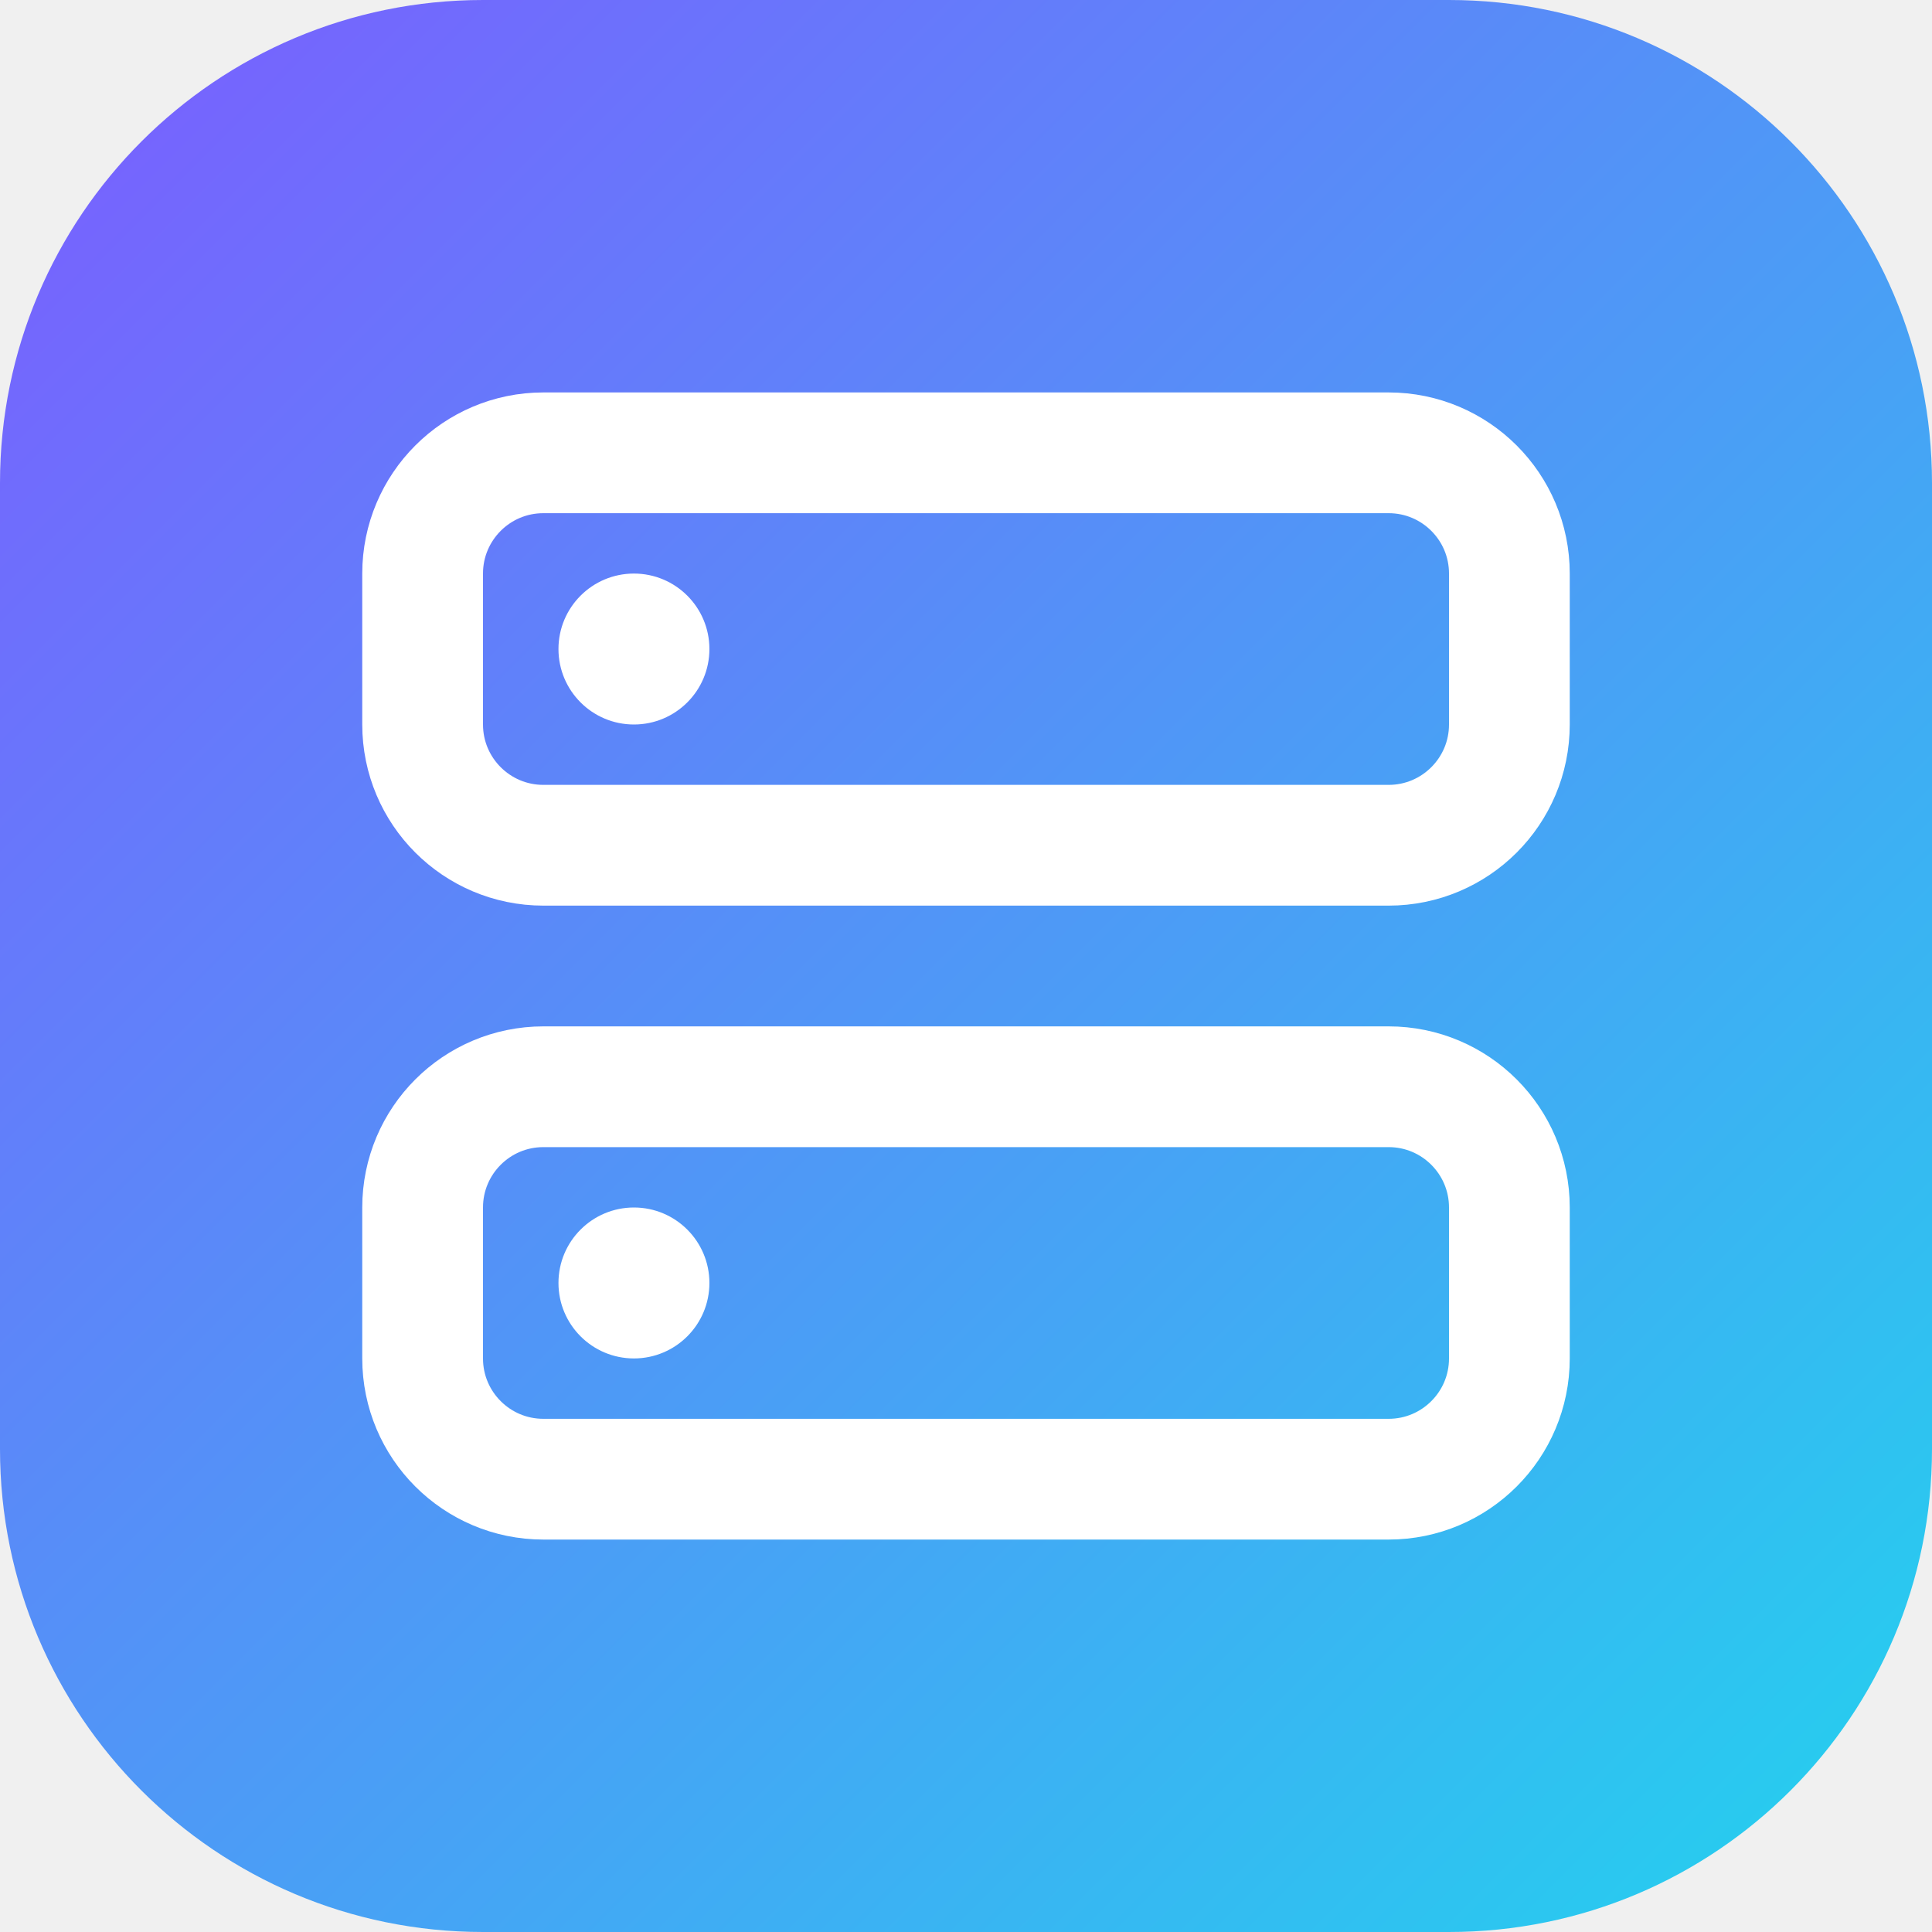
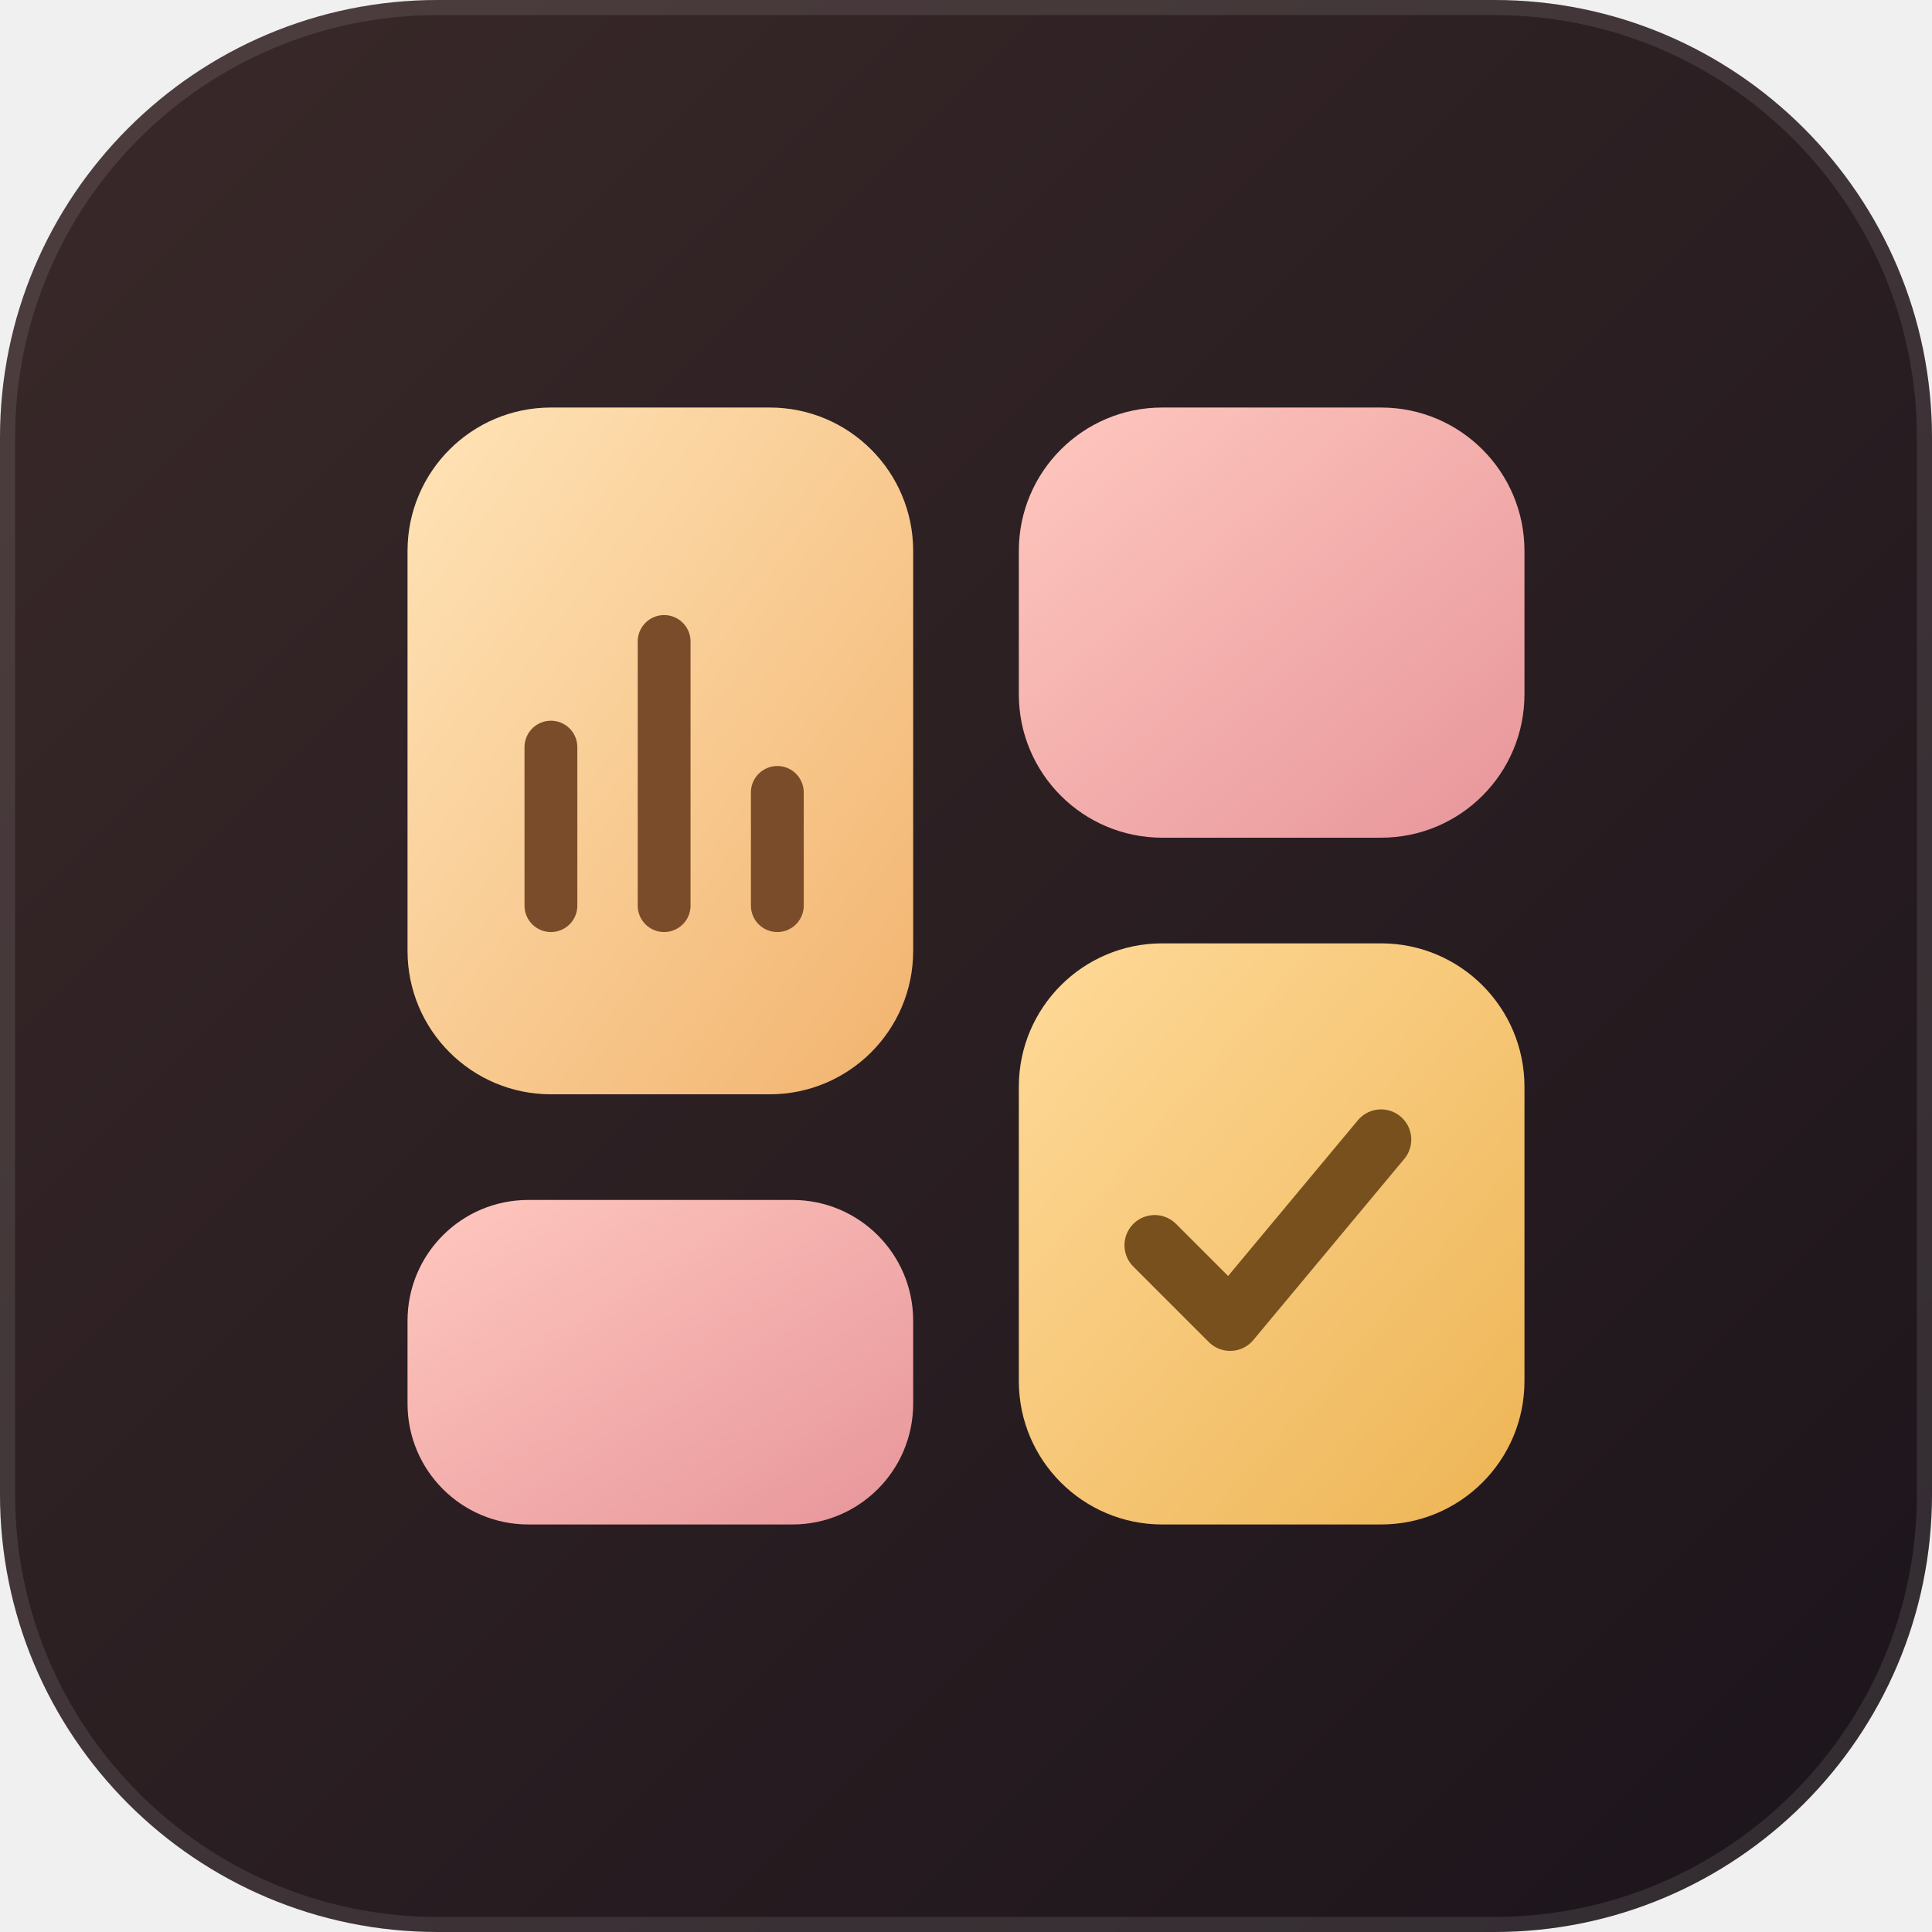
- <svg xmlns="http://www.w3.org/2000/svg" viewBox="0 0 64 64">
+ <svg xmlns="http://www.w3.org/2000/svg" width="256" height="256" viewBox="0 0 256 256" role="img" aria-labelledby="title desc">
  <defs>
-     <linearGradient id="g" x1="0" y1="0" x2="1" y2="1">
-       <stop offset="0" stop-color="#7c5cff" />
-       <stop offset="1" stop-color="#22d3ee" />
+     <linearGradient id="bg" x1="0" y1="0" x2="1" y2="1">
+       <stop stop-color="#3a2929" />
+       <stop offset="1" stop-color="#1b141b" />
+     </linearGradient>
+     <linearGradient id="primary" x1="0" y1="0" x2="1" y2="1">
+       <stop stop-color="#ffe4b8" />
+       <stop offset="1" stop-color="#f2b36e" />
+     </linearGradient>
+     <linearGradient id="secondary" x1="0" y1="0" x2="1" y2="1">
+       <stop stop-color="#ffc8bf" />
+       <stop offset="1" stop-color="#e7959a" />
+     </linearGradient>
+     <linearGradient id="accent" x1="0" y1="0" x2="1" y2="1">
+       <stop stop-color="#ffda9a" />
+       <stop offset="1" stop-color="#edb454" />
    </linearGradient>
  </defs>
-   <rect width="64" height="64" rx="16" fill="url(#g)" />
-   <g fill="none" stroke="#fff" stroke-width="4" stroke-linecap="round">
-     <rect x="14" y="15" width="36" height="13" rx="4" />
-     <rect x="14" y="36" width="36" height="13" rx="4" />
-   </g>
-   <g fill="#fff">
-     <circle cx="21" cy="21.5" r="2.5" />
-     <circle cx="21" cy="42.5" r="2.5" />
-   </g>
+   <rect width="256" height="256" rx="58" fill="url(#bg)" />
+   <rect x="1" y="1" width="254" height="254" rx="57" fill="none" stroke="#fff" stroke-opacity=".1" stroke-width="2" />
+   <rect x="54" y="54" width="67" height="91" rx="19" fill="url(#primary)" />
+   <rect x="135" y="54" width="67" height="57" rx="19" fill="url(#secondary)" />
+   <rect x="54" y="159" width="67" height="43" rx="16" fill="url(#secondary)" />
+   <rect x="135" y="125" width="67" height="77" rx="19" fill="url(#accent)" />
+   <path d="M73 120V99m15 21V85m15 35v-15" fill="none" stroke="#7a4c29" stroke-width="7" stroke-linecap="round" />
+   <path d="M153 165l10 10 20-24" fill="none" stroke="#77501d" stroke-width="8" stroke-linecap="round" stroke-linejoin="round" />
</svg>
